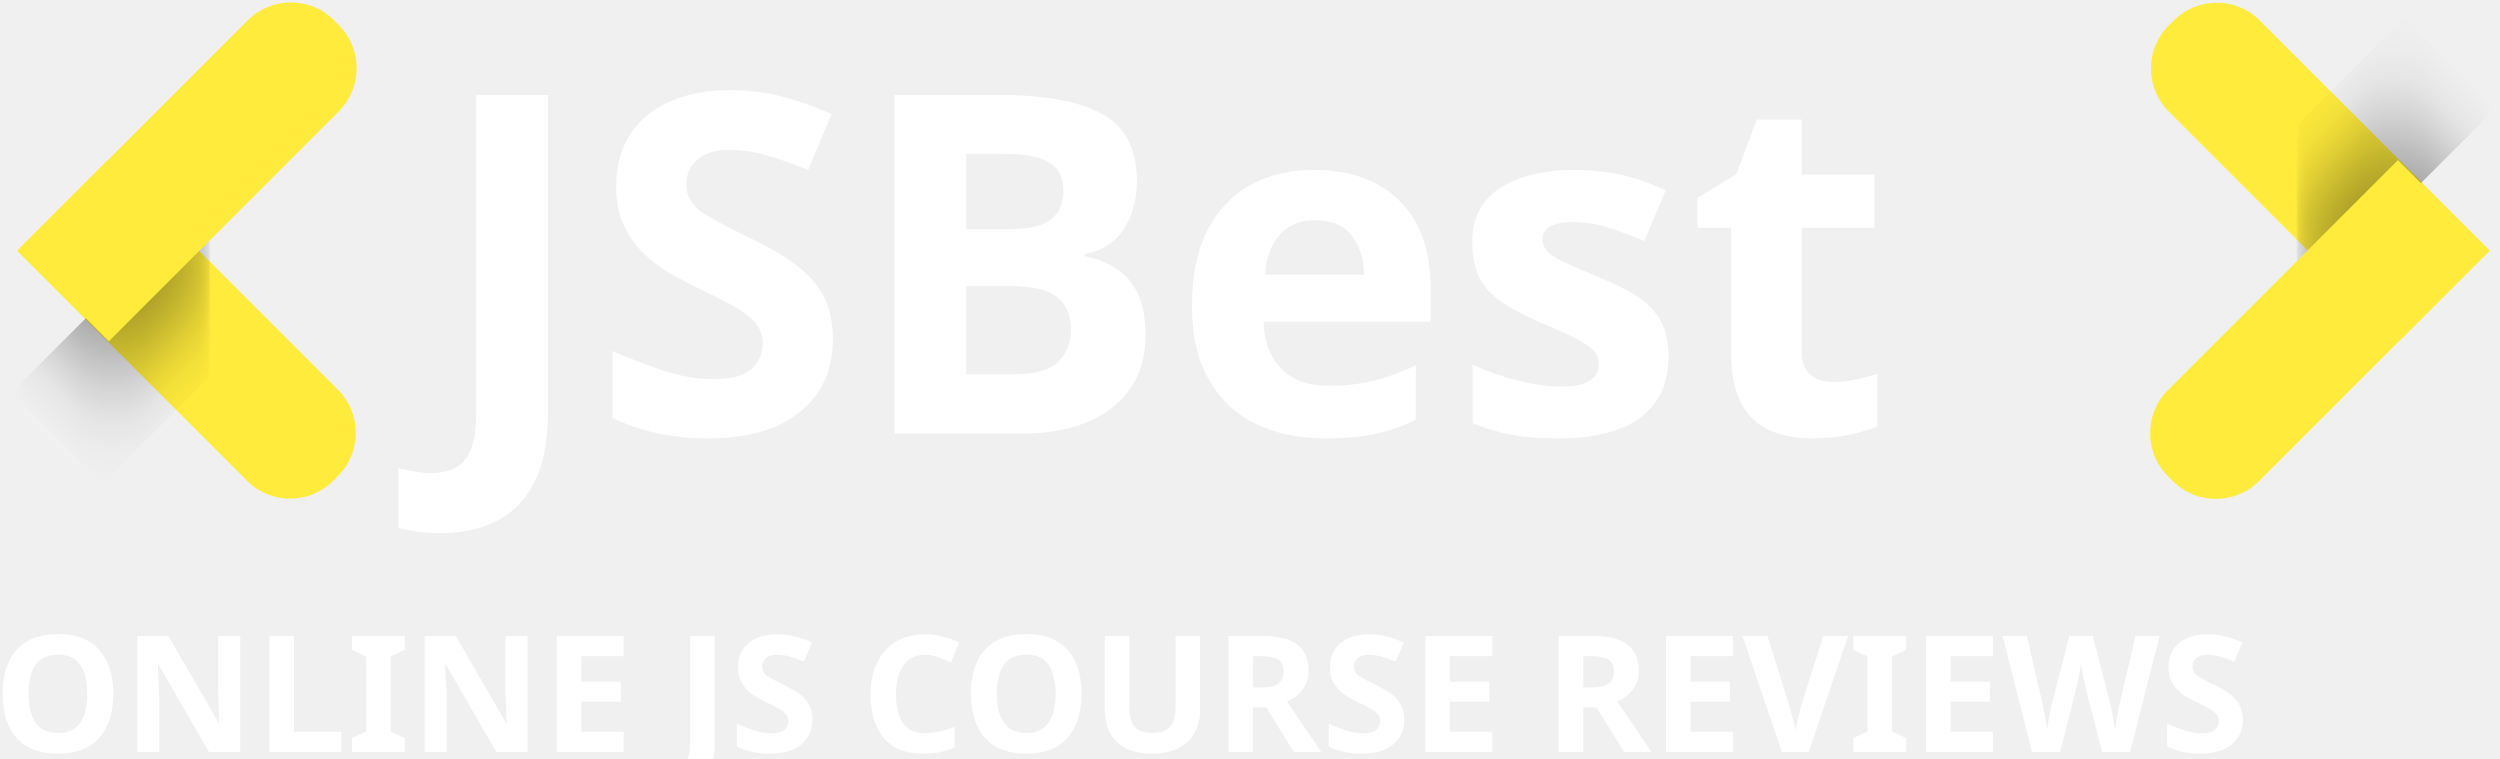
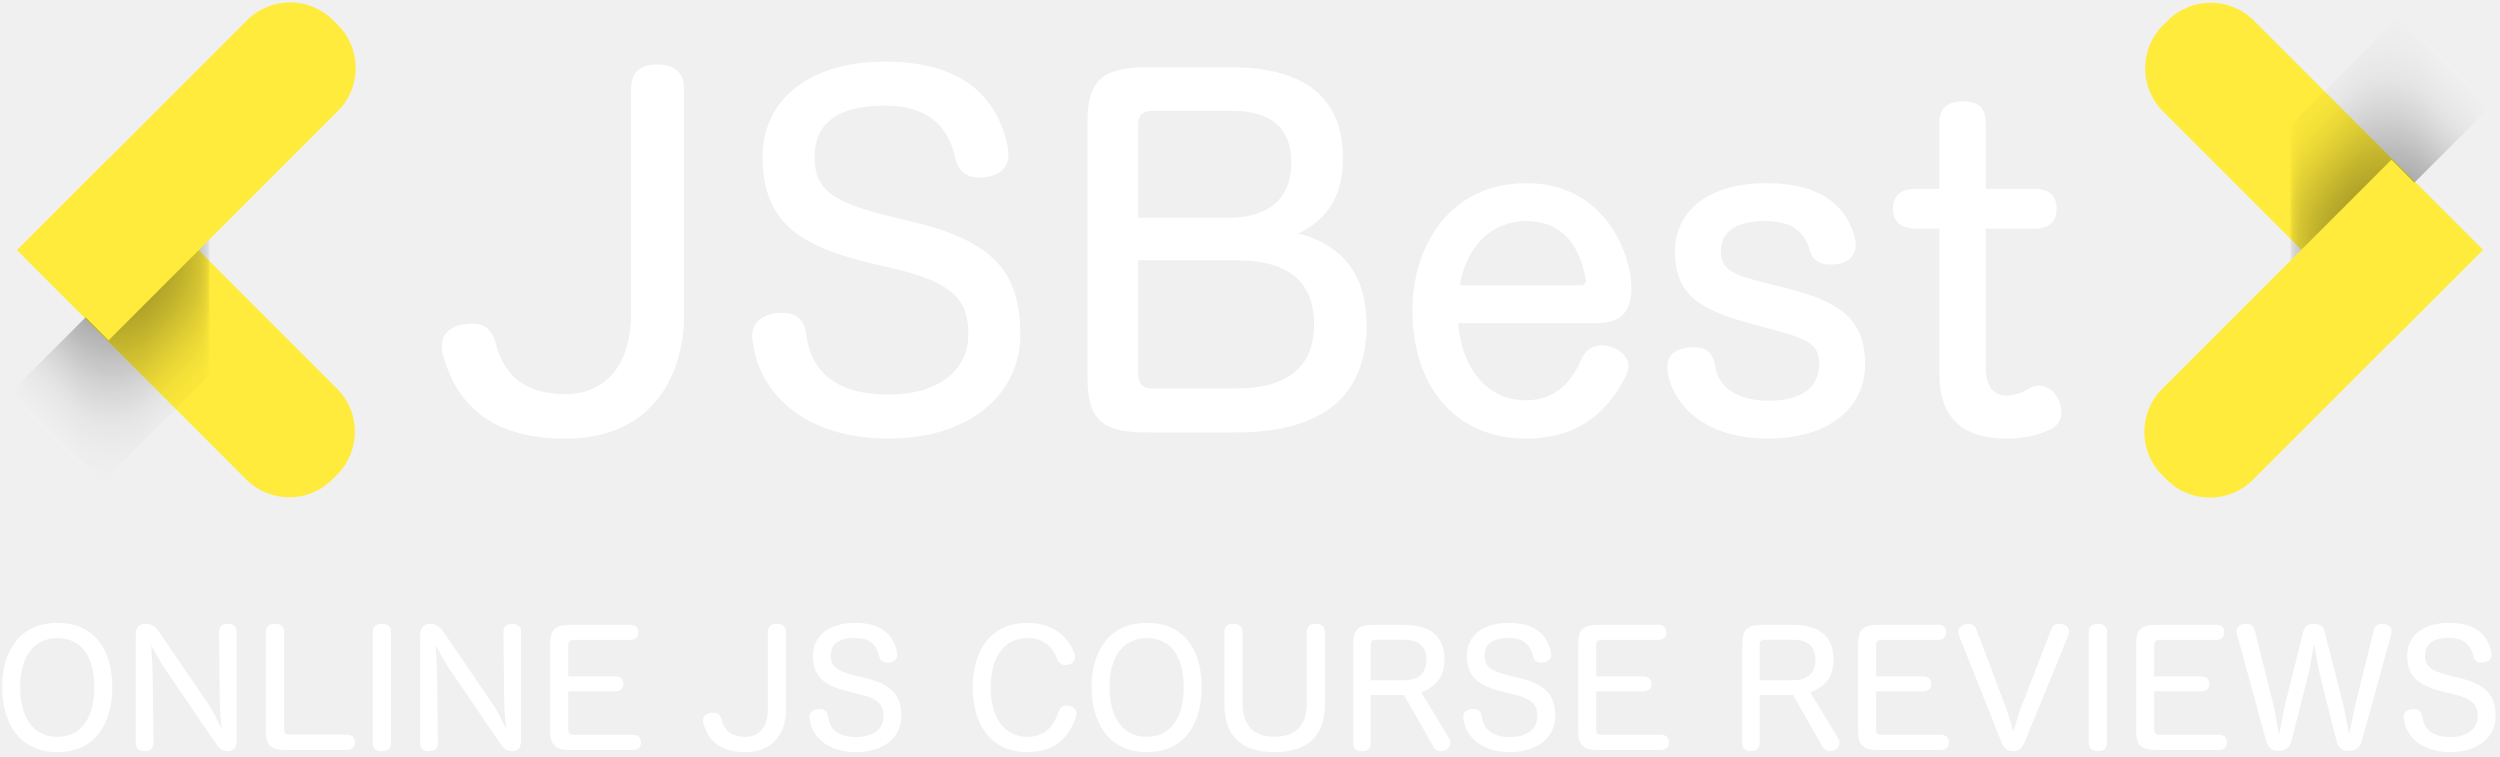
- <svg xmlns="http://www.w3.org/2000/svg" xmlns:xlink="http://www.w3.org/1999/xlink" width="369px" height="112px" viewBox="0 0 369 112" version="1.1">
+ <svg xmlns="http://www.w3.org/2000/svg" xmlns:xlink="http://www.w3.org/1999/xlink" width="370px" height="112px" viewBox="0 0 370 112" version="1.1">
  <defs>
    <path d="M26.943,-1 L27.943,-1 C32.913,-1 36.943,3.029 36.943,8 L36.943,56 L17.943,56 L17.943,8 C17.943,3.029 21.972,-1 26.943,-1 Z" id="path-1" />
    <filter x="-72.0%" y="-72.0%" width="244.0%" height="244.0%" filterUnits="objectBoundingBox" id="filter-3">
      <feGaussianBlur stdDeviation="6" in="SourceGraphic" />
    </filter>
    <path d="M26.943,-1 L27.943,-1 C32.913,-1 36.943,3.029 36.943,8 L36.943,56 L17.943,56 L17.943,8 C17.943,3.029 21.972,-1 26.943,-1 Z" id="path-4" />
    <filter x="-72.0%" y="-72.0%" width="244.0%" height="244.0%" filterUnits="objectBoundingBox" id="filter-6">
      <feGaussianBlur stdDeviation="6" in="SourceGraphic" />
    </filter>
  </defs>
  <g id="Page-1" stroke="none" stroke-width="1" fill="none" fill-rule="evenodd">
    <g id="Artboard" transform="translate(-215, -219)">
      <g id="LOGO" transform="translate(214, 215)">
-         <text id="ONLINE-JS-COURSE-REV" font-family="YuKyo-Bold, YuKyokasho" font-size="24" font-weight="bold" fill="#FFFFFF">
-           <tspan x="0" y="115">ONLINE JS COURSE REVIEWS</tspan>
-         </text>
-         <text id="JSBest" font-family="YuKyo-Bold, YuKyokasho" font-size="70" font-weight="bold" fill="#FFFFFF">
-           <tspan x="65" y="68">JSBest</tspan>
-         </text>
+         <path d="M17.616,105.688 C17.616,110.704 15.384,115.312 9.48,115.312 C3.696,115.312 1.32,110.68 1.32,105.688 C1.32,100.6 3.768,96.184 9.504,96.184 C15.312,96.184 17.616,100.6 17.616,105.688 Z M3.984,105.688 C3.984,110.296 6.024,113.056 9.48,113.056 C12.984,113.056 14.952,110.296 14.952,105.688 C14.952,101.104 13.008,98.44 9.504,98.44 C6.048,98.44 3.984,101.104 3.984,105.688 Z M36.024,97.576 L36.024,113.512 C36.024,114.616 35.592,115.168 34.728,115.168 C33.648,115.168 33.336,114.592 32.688,113.656 L25.416,103 C24.744,102.016 24,100.648 23.376,99.472 C23.424,100.744 23.568,102.232 23.592,103.504 L23.712,113.944 C23.712,114.76 23.256,115.168 22.368,115.168 C21.504,115.168 21.096,114.76 21.096,113.944 L21.096,97.96 C21.096,96.88 21.6,96.328 22.608,96.328 C23.688,96.328 24.168,96.976 24.744,97.816 L31.896,108.304 C32.592,109.312 33.312,110.848 33.816,111.904 C33.696,110.752 33.552,109.144 33.528,107.896 L33.408,97.576 C33.408,96.76 33.84,96.328 34.704,96.328 C35.592,96.328 36.024,96.76 36.024,97.576 Z M43.056,97.576 L43.056,111.976 C43.056,112.48 43.296,112.72 43.776,112.72 L52.272,112.72 C53.112,112.72 53.52,113.128 53.52,113.872 C53.52,114.592 53.112,115 52.272,115 L43.344,115 C41.088,115 40.344,114.256 40.344,112.24 L40.344,97.576 C40.344,96.76 40.8,96.328 41.688,96.328 C42.624,96.328 43.056,96.76 43.056,97.576 Z M58.872,97.576 L58.872,113.944 C58.872,114.76 58.416,115.168 57.504,115.168 C56.616,115.168 56.16,114.76 56.16,113.944 L56.16,97.576 C56.16,96.76 56.616,96.328 57.504,96.328 C58.416,96.328 58.872,96.76 58.872,97.576 Z M78.12,97.576 L78.12,113.512 C78.12,114.616 77.688,115.168 76.824,115.168 C75.744,115.168 75.432,114.592 74.784,113.656 L67.512,103 C66.84,102.016 66.096,100.648 65.472,99.472 C65.52,100.744 65.664,102.232 65.688,103.504 L65.808,113.944 C65.808,114.76 65.352,115.168 64.464,115.168 C63.6,115.168 63.192,114.76 63.192,113.944 L63.192,97.96 C63.192,96.88 63.696,96.328 64.704,96.328 C65.784,96.328 66.264,96.976 66.84,97.816 L73.992,108.304 C74.688,109.312 75.408,110.848 75.912,111.904 C75.792,110.752 75.648,109.144 75.624,107.896 L75.504,97.576 C75.504,96.76 75.936,96.328 76.8,96.328 C77.688,96.328 78.12,96.76 78.12,97.576 Z M82.44,112.24 L82.44,99.232 C82.44,97.192 83.184,96.472 85.44,96.472 L94.272,96.472 C95.064,96.472 95.472,96.856 95.472,97.552 C95.472,98.296 95.064,98.704 94.272,98.704 L85.824,98.704 C85.344,98.704 85.104,98.944 85.104,99.424 L85.104,104.104 L92.016,104.104 C92.856,104.104 93.264,104.488 93.264,105.208 C93.264,105.928 92.856,106.312 92.016,106.312 L85.104,106.312 L85.104,112 C85.104,112.504 85.344,112.744 85.824,112.744 L94.608,112.744 C95.448,112.744 95.856,113.152 95.856,113.896 C95.856,114.616 95.448,115 94.608,115 L85.44,115 C83.184,115 82.44,114.256 82.44,112.24 Z M114.648,108.952 L114.648,97.576 C114.648,96.76 115.08,96.328 115.968,96.328 C116.88,96.328 117.336,96.76 117.336,97.576 L117.336,109.072 C117.336,111.784 115.968,115.312 111.312,115.312 C107.88,115.312 105.84,113.872 105.096,111.016 C105.048,110.872 105.048,110.728 105.048,110.608 C105.048,109.84 105.72,109.48 106.584,109.48 C107.136,109.48 107.592,109.72 107.784,110.488 C108.216,112.216 109.392,113.056 111.312,113.056 C113.328,113.056 114.648,111.616 114.648,108.952 Z M127.968,104.08 L128.784,104.272 C132.984,105.256 134.4,106.816 134.4,110.032 C134.4,113.104 131.76,115.312 127.728,115.312 C123.432,115.312 121.128,113.008 120.816,110.344 C120.816,110.272 120.792,110.176 120.792,110.104 C120.792,109.336 121.44,108.928 122.328,108.928 C122.904,108.928 123.432,109.192 123.528,109.984 C123.792,112.048 125.184,113.08 127.728,113.08 C130.128,113.08 131.76,111.928 131.76,110.032 C131.76,108.352 131.112,107.416 127.92,106.672 L127.08,106.48 C123.528,105.64 121.32,104.56 121.32,101.032 C121.32,98.08 123.744,96.184 127.512,96.184 C131.04,96.184 133.128,97.6 133.752,100.456 C133.776,100.624 133.8,100.792 133.8,100.912 C133.8,101.608 133.248,102.064 132.312,102.064 C131.736,102.064 131.256,101.8 131.112,101.104 C130.704,99.304 129.552,98.416 127.536,98.416 C125.16,98.416 123.96,99.28 123.96,101.032 C123.96,102.664 124.824,103.336 127.968,104.08 Z M153.048,96.184 C156.984,96.184 159.168,98.44 159.96,100.576 C160.056,100.84 160.104,101.056 160.104,101.248 C160.104,101.92 159.504,102.424 158.688,102.424 C158.184,102.424 157.704,102.184 157.44,101.464 C156.792,99.712 155.472,98.44 153.048,98.44 C149.688,98.44 147.624,101.152 147.624,105.688 C147.624,110.368 149.76,113.056 153.024,113.056 C155.304,113.056 156.816,111.856 157.632,109.432 C157.872,108.736 158.256,108.424 158.856,108.424 C159.672,108.424 160.32,108.904 160.32,109.576 C160.32,109.744 160.296,109.984 160.2,110.224 C159.024,113.632 156.624,115.312 153.024,115.312 C147.576,115.312 144.96,111.112 144.96,105.688 C144.96,100.648 147.36,96.184 153.048,96.184 Z M178.848,105.688 C178.848,110.704 176.616,115.312 170.712,115.312 C164.928,115.312 162.552,110.68 162.552,105.688 C162.552,100.6 165,96.184 170.736,96.184 C176.544,96.184 178.848,100.6 178.848,105.688 Z M165.216,105.688 C165.216,110.296 167.256,113.056 170.712,113.056 C174.216,113.056 176.184,110.296 176.184,105.688 C176.184,101.104 174.24,98.44 170.736,98.44 C167.28,98.44 165.216,101.104 165.216,105.688 Z M197.088,97.576 L197.088,108.136 C197.088,112.912 194.592,115.312 189.624,115.312 C184.68,115.312 182.208,112.912 182.208,108.136 L182.208,97.576 C182.208,96.76 182.64,96.328 183.528,96.328 C184.44,96.328 184.896,96.76 184.896,97.576 L184.896,108.04 C184.896,111.352 186.48,113.032 189.624,113.032 C192.816,113.032 194.4,111.352 194.4,108.04 L194.4,97.576 C194.4,96.76 194.832,96.328 195.72,96.328 C196.632,96.328 197.088,96.76 197.088,97.576 Z M211.344,106.456 L215.496,113.32 C215.616,113.512 215.664,113.728 215.664,113.944 C215.664,114.664 214.992,115.168 214.224,115.168 C213.792,115.168 213.408,114.952 213.168,114.544 L208.8,106.864 L203.856,106.864 L203.856,113.944 C203.856,114.76 203.448,115.168 202.56,115.168 C201.672,115.168 201.288,114.76 201.288,113.944 L201.288,99.232 C201.288,97.192 202.032,96.472 204.312,96.472 L208.704,96.472 C212.76,96.472 214.776,98.2 214.776,101.632 C214.776,104.032 213.648,105.616 211.344,106.456 Z M208.728,98.68 L204.624,98.68 C204.12,98.68 203.856,98.92 203.856,99.4 L203.856,104.68 L208.68,104.68 C210.96,104.68 212.112,103.672 212.112,101.632 C212.112,99.664 210.984,98.68 208.728,98.68 Z M224.736,104.08 L225.552,104.272 C229.752,105.256 231.168,106.816 231.168,110.032 C231.168,113.104 228.528,115.312 224.496,115.312 C220.2,115.312 217.896,113.008 217.584,110.344 C217.584,110.272 217.56,110.176 217.56,110.104 C217.56,109.336 218.208,108.928 219.096,108.928 C219.672,108.928 220.2,109.192 220.296,109.984 C220.56,112.048 221.952,113.08 224.496,113.08 C226.896,113.08 228.528,111.928 228.528,110.032 C228.528,108.352 227.88,107.416 224.688,106.672 L223.848,106.48 C220.296,105.64 218.088,104.56 218.088,101.032 C218.088,98.08 220.512,96.184 224.28,96.184 C227.808,96.184 229.896,97.6 230.52,100.456 C230.544,100.624 230.568,100.792 230.568,100.912 C230.568,101.608 230.016,102.064 229.08,102.064 C228.504,102.064 228.024,101.8 227.88,101.104 C227.472,99.304 226.32,98.416 224.304,98.416 C221.928,98.416 220.728,99.28 220.728,101.032 C220.728,102.664 221.592,103.336 224.736,104.08 Z M234.576,112.24 L234.576,99.232 C234.576,97.192 235.32,96.472 237.576,96.472 L246.408,96.472 C247.2,96.472 247.608,96.856 247.608,97.552 C247.608,98.296 247.2,98.704 246.408,98.704 L237.96,98.704 C237.48,98.704 237.24,98.944 237.24,99.424 L237.24,104.104 L244.152,104.104 C244.992,104.104 245.4,104.488 245.4,105.208 C245.4,105.928 244.992,106.312 244.152,106.312 L237.24,106.312 L237.24,112 C237.24,112.504 237.48,112.744 237.96,112.744 L246.744,112.744 C247.584,112.744 247.992,113.152 247.992,113.896 C247.992,114.616 247.584,115 246.744,115 L237.576,115 C235.32,115 234.576,114.256 234.576,112.24 Z M268.92,106.456 L273.072,113.32 C273.192,113.512 273.24,113.728 273.24,113.944 C273.24,114.664 272.568,115.168 271.8,115.168 C271.368,115.168 270.984,114.952 270.744,114.544 L266.376,106.864 L261.432,106.864 L261.432,113.944 C261.432,114.76 261.024,115.168 260.136,115.168 C259.248,115.168 258.864,114.76 258.864,113.944 L258.864,99.232 C258.864,97.192 259.608,96.472 261.888,96.472 L266.28,96.472 C270.336,96.472 272.352,98.2 272.352,101.632 C272.352,104.032 271.224,105.616 268.92,106.456 Z M266.304,98.68 L262.2,98.68 C261.696,98.68 261.432,98.92 261.432,99.4 L261.432,104.68 L266.256,104.68 C268.536,104.68 269.688,103.672 269.688,101.632 C269.688,99.664 268.56,98.68 266.304,98.68 Z M276,112.24 L276,99.232 C276,97.192 276.744,96.472 279,96.472 L287.832,96.472 C288.624,96.472 289.032,96.856 289.032,97.552 C289.032,98.296 288.624,98.704 287.832,98.704 L279.384,98.704 C278.904,98.704 278.664,98.944 278.664,99.424 L278.664,104.104 L285.576,104.104 C286.416,104.104 286.824,104.488 286.824,105.208 C286.824,105.928 286.416,106.312 285.576,106.312 L278.664,106.312 L278.664,112 C278.664,112.504 278.904,112.744 279.384,112.744 L288.168,112.744 C289.008,112.744 289.416,113.152 289.416,113.896 C289.416,114.616 289.008,115 288.168,115 L279,115 C276.744,115 276,114.256 276,112.24 Z M300.096,108.76 L304.608,97.12 C304.824,96.544 305.208,96.328 305.712,96.328 C306.504,96.328 307.224,96.736 307.224,97.456 C307.224,97.672 307.176,97.864 307.08,98.104 L300.624,113.896 C300.264,114.76 299.76,115.168 298.968,115.168 C298.104,115.168 297.576,114.76 297.24,113.896 L290.952,98.128 C290.88,97.912 290.832,97.72 290.832,97.528 C290.832,96.784 291.504,96.352 292.392,96.352 C292.92,96.352 293.28,96.592 293.496,97.144 L297.888,108.784 C298.344,109.984 298.608,111.208 298.968,112.264 C299.328,111.208 299.64,109.96 300.096,108.76 Z M312.84,97.576 L312.84,113.944 C312.84,114.76 312.384,115.168 311.472,115.168 C310.584,115.168 310.128,114.76 310.128,113.944 L310.128,97.576 C310.128,96.76 310.584,96.328 311.472,96.328 C312.384,96.328 312.84,96.76 312.84,97.576 Z M317.16,112.24 L317.16,99.232 C317.16,97.192 317.904,96.472 320.16,96.472 L328.992,96.472 C329.784,96.472 330.192,96.856 330.192,97.552 C330.192,98.296 329.784,98.704 328.992,98.704 L320.544,98.704 C320.064,98.704 319.824,98.944 319.824,99.424 L319.824,104.104 L326.736,104.104 C327.576,104.104 327.984,104.488 327.984,105.208 C327.984,105.928 327.576,106.312 326.736,106.312 L319.824,106.312 L319.824,112 C319.824,112.504 320.064,112.744 320.544,112.744 L329.328,112.744 C330.168,112.744 330.576,113.152 330.576,113.896 C330.576,114.616 330.168,115 329.328,115 L320.16,115 C317.904,115 317.16,114.256 317.16,112.24 Z M346.8,113.608 L344.472,104.392 C344.04,102.64 343.8,100.96 343.488,99.28 C343.176,100.936 342.936,102.64 342.48,104.416 L340.152,113.608 C339.888,114.616 339.312,115.144 338.232,115.144 C337.224,115.144 336.648,114.616 336.384,113.608 L332.064,97.816 C332.016,97.672 332.016,97.552 332.016,97.432 C332.016,96.736 332.568,96.328 333.456,96.328 C334.152,96.328 334.536,96.664 334.704,97.312 L337.272,107.512 C337.728,109.288 337.968,111.064 338.304,112.72 C338.688,111.04 338.928,109.288 339.36,107.56 L341.88,97.48 C342.072,96.712 342.528,96.328 343.464,96.328 C344.376,96.328 344.832,96.712 345.024,97.456 L347.616,107.536 C348.072,109.336 348.36,111.088 348.672,112.696 C349.032,111.064 349.32,109.336 349.776,107.536 L352.32,97.312 C352.488,96.616 352.92,96.328 353.568,96.328 C354.432,96.328 354.96,96.76 354.96,97.456 C354.96,97.6 354.936,97.744 354.888,97.912 L350.568,113.608 C350.28,114.616 349.704,115.144 348.648,115.144 C347.616,115.144 347.064,114.616 346.8,113.608 Z M363.912,104.08 L364.728,104.272 C368.928,105.256 370.344,106.816 370.344,110.032 C370.344,113.104 367.704,115.312 363.672,115.312 C359.376,115.312 357.072,113.008 356.76,110.344 C356.76,110.272 356.736,110.176 356.736,110.104 C356.736,109.336 357.384,108.928 358.272,108.928 C358.848,108.928 359.376,109.192 359.472,109.984 C359.736,112.048 361.128,113.08 363.672,113.08 C366.072,113.08 367.704,111.928 367.704,110.032 C367.704,108.352 367.056,107.416 363.864,106.672 L363.024,106.48 C359.472,105.64 357.264,104.56 357.264,101.032 C357.264,98.08 359.688,96.184 363.456,96.184 C366.984,96.184 369.072,97.6 369.696,100.456 C369.72,100.624 369.744,100.792 369.744,100.912 C369.744,101.608 369.192,102.064 368.256,102.064 C367.68,102.064 367.2,101.8 367.056,101.104 C366.648,99.304 365.496,98.416 363.48,98.416 C361.104,98.416 359.904,99.28 359.904,101.032 C359.904,102.664 360.768,103.336 363.912,104.08 Z" id="ONLINEJSCOURSEREVIEWS" fill="#FFFFFF" fill-rule="nonzero" />
+         <path d="M94.4,50.36 L94.4,17.18 C94.4,14.8 95.66,13.54 98.25,13.54 C100.91,13.54 102.24,14.8 102.24,17.18 L102.24,50.71 C102.24,58.62 98.25,68.91 84.67,68.91 C74.66,68.91 68.71,64.71 66.54,56.38 C66.4,55.96 66.4,55.54 66.4,55.19 C66.4,52.95 68.36,51.9 70.88,51.9 C72.49,51.9 73.82,52.6 74.38,54.84 C75.64,59.88 79.07,62.33 84.67,62.33 C90.55,62.33 94.4,58.13 94.4,50.36 Z M133.25,36.15 L135.63,36.71 C147.88,39.58 152.01,44.13 152.01,53.51 C152.01,62.47 144.31,68.91 132.55,68.91 C120.02,68.91 113.3,62.19 112.39,54.42 C112.39,54.21 112.32,53.93 112.32,53.72 C112.32,51.48 114.21,50.29 116.8,50.29 C118.48,50.29 120.02,51.06 120.3,53.37 C121.07,59.39 125.13,62.4 132.55,62.4 C139.55,62.4 144.31,59.04 144.31,53.51 C144.31,48.61 142.42,45.88 133.11,43.71 L130.66,43.15 C120.3,40.7 113.86,37.55 113.86,27.26 C113.86,18.65 120.93,13.12 131.92,13.12 C142.21,13.12 148.3,17.25 150.12,25.58 C150.19,26.07 150.26,26.56 150.26,26.91 C150.26,28.94 148.65,30.27 145.92,30.27 C144.24,30.27 142.84,29.5 142.42,27.47 C141.23,22.22 137.87,19.63 131.99,19.63 C125.06,19.63 121.56,22.15 121.56,27.26 C121.56,32.02 124.08,33.98 133.25,36.15 Z M170.7,13.96 L183.09,13.96 C194.22,13.96 199.75,18.51 199.75,27.47 C199.75,32.72 197.65,36.43 193.17,38.53 C200.03,40.42 203.25,44.97 203.25,52.11 C203.25,62.68 196.74,68 183.79,68 L170.63,68 C164.05,68 161.95,66.04 161.95,59.95 L161.95,21.94 C161.95,15.99 164.12,13.96 170.7,13.96 Z M169.44,42.52 L169.44,59.32 C169.44,60.79 170.14,61.49 171.47,61.49 L183.93,61.49 C191.63,61.49 195.48,58.27 195.48,51.97 C195.48,45.67 191.63,42.52 184,42.52 L169.44,42.52 Z M183.3,20.4 L171.54,20.4 C170.14,20.4 169.44,21.1 169.44,22.5 L169.44,36.22 L182.88,36.22 C189.18,36.22 192.12,33 192.12,28.1 C192.12,22.99 189.18,20.4 183.3,20.4 Z M237.48,51.83 L216.83,51.83 C217.18,57.5 220.4,63.24 226.84,63.24 C230.55,63.24 233.28,61.28 235.03,57.22 C235.66,55.75 236.78,55.12 238.04,55.12 C239.93,55.12 242.03,56.45 242.03,58.13 C242.03,58.62 241.89,59.11 241.61,59.67 C238.53,65.83 233.7,68.91 226.84,68.91 C216.55,68.91 210.04,61.35 210.04,49.94 C210.04,40.49 215.5,31.11 226.91,31.11 C238.46,31.11 242.45,41.47 242.45,46.72 C242.45,50.15 240.77,51.83 237.48,51.83 Z M217.04,46.23 L234.96,46.23 C235.45,46.23 235.73,45.88 235.73,45.46 L235.66,45.18 C234.61,39.51 231.53,36.71 226.91,36.71 C221.94,36.71 218.09,40.21 217.04,46.23 Z M263.45,46.16 L265.41,46.65 C273.39,48.68 277.03,51.27 277.03,57.92 C277.03,64.36 271.71,68.91 262.61,68.91 C253.37,68.91 248.61,63.94 247.84,59.18 C247.77,58.83 247.77,58.55 247.77,58.27 C247.77,56.38 249.17,55.4 251.76,55.4 C253.72,55.4 254.56,56.38 254.84,58.2 C255.33,61.63 258.62,63.31 262.68,63.31 C267.72,63.31 270.24,61.35 270.24,57.78 C270.24,54.98 268.63,54.14 262.96,52.67 L261.14,52.18 C253.3,50.08 248.89,48.19 248.89,41.19 C248.89,35.24 253.86,31.11 262.4,31.11 C269.68,31.11 274.02,33.77 275.49,39.09 C275.63,39.51 275.63,39.93 275.63,40.28 C275.63,42.03 274.37,43.15 271.85,43.15 C270.38,43.15 269.26,42.59 268.84,40.98 C268.07,38.18 265.97,36.71 262.33,36.71 C257.92,36.71 255.68,38.32 255.68,41.19 C255.68,44.2 257.99,44.83 263.45,46.16 Z M294.88,31.95 L302.02,31.95 C304.26,31.95 305.38,32.93 305.38,34.89 C305.38,36.85 304.26,37.83 302.02,37.83 L294.88,37.83 L294.88,58.13 C294.88,61.07 295.93,62.54 297.96,62.54 C298.87,62.54 299.92,62.33 301.18,61.56 C301.74,61.28 302.23,61.07 302.79,61.07 C304.4,61.07 306.08,62.75 306.08,64.99 C306.08,66.11 305.52,67.09 304.4,67.58 C302.51,68.42 300.55,68.91 297.89,68.91 C291.31,68.91 288.02,65.69 288.02,59.25 L288.02,37.83 L284.59,37.83 C282.35,37.83 281.16,36.85 281.16,34.89 C281.16,32.93 282.35,31.95 284.59,31.95 L288.02,31.95 L288.02,22.15 C288.02,20.05 289.21,19 291.59,19 C293.83,19 294.88,20.05 294.88,22.15 L294.88,31.95 Z" id="JSBest" fill="#FFFFFF" fill-rule="nonzero" />
        <g id="lefty" transform="translate(2, 0)">
          <g id="Rectangle" transform="translate(0.935029, 26.95556)">
            <mask id="mask-2" fill="white">
              <use xlink:href="#path-1" />
            </mask>
            <use id="Mask" fill="#FFEB3B" transform="translate(27.44282, 27.5) rotate(-225) translate(-27.44282, -27.5) " xlink:href="#path-1" />
            <rect fill-opacity="0.4" fill="#000000" filter="url(#filter-3)" mask="url(#mask-2)" transform="translate(14.74264, 15.47947) rotate(-315) translate(-14.74264, -15.47947) " x="2.243" y="2.979" width="25" height="25" rx="8" />
          </g>
          <path d="M28,-1 L29,-1 C33.971,-1 38,3.029 38,8 L38,56 L19,56 L19,8 C19,3.029 23.029,-1 28,-1 Z" id="Rectangle" fill="#FFEB3B" transform="translate(28.5, 27.5) rotate(-315) translate(-28.5, -27.5) " />
        </g>
        <g id="righty" transform="translate(342, 41) rotate(-180) translate(-342, -41) translate(314, 0)">
          <g id="Rectangle" transform="translate(0.935029, 26.95556)">
            <mask id="mask-5" fill="white">
              <use xlink:href="#path-4" />
            </mask>
            <use id="Mask" fill="#FFEB3B" transform="translate(27.44282, 27.5) rotate(-225) translate(-27.44282, -27.5) " xlink:href="#path-4" />
            <rect fill-opacity="0.4" fill="#000000" filter="url(#filter-6)" mask="url(#mask-5)" transform="translate(14.74264, 15.47947) rotate(-315) translate(-14.74264, -15.47947) " x="2.243" y="2.979" width="25" height="25" rx="8" />
          </g>
          <path d="M28,-1 L29,-1 C33.971,-1 38,3.029 38,8 L38,56 L19,56 L19,8 C19,3.029 23.029,-1 28,-1 Z" id="Rectangle" fill="#FFEB3B" transform="translate(28.5, 27.5) rotate(-315) translate(-28.5, -27.5) " />
        </g>
      </g>
    </g>
  </g>
</svg>
